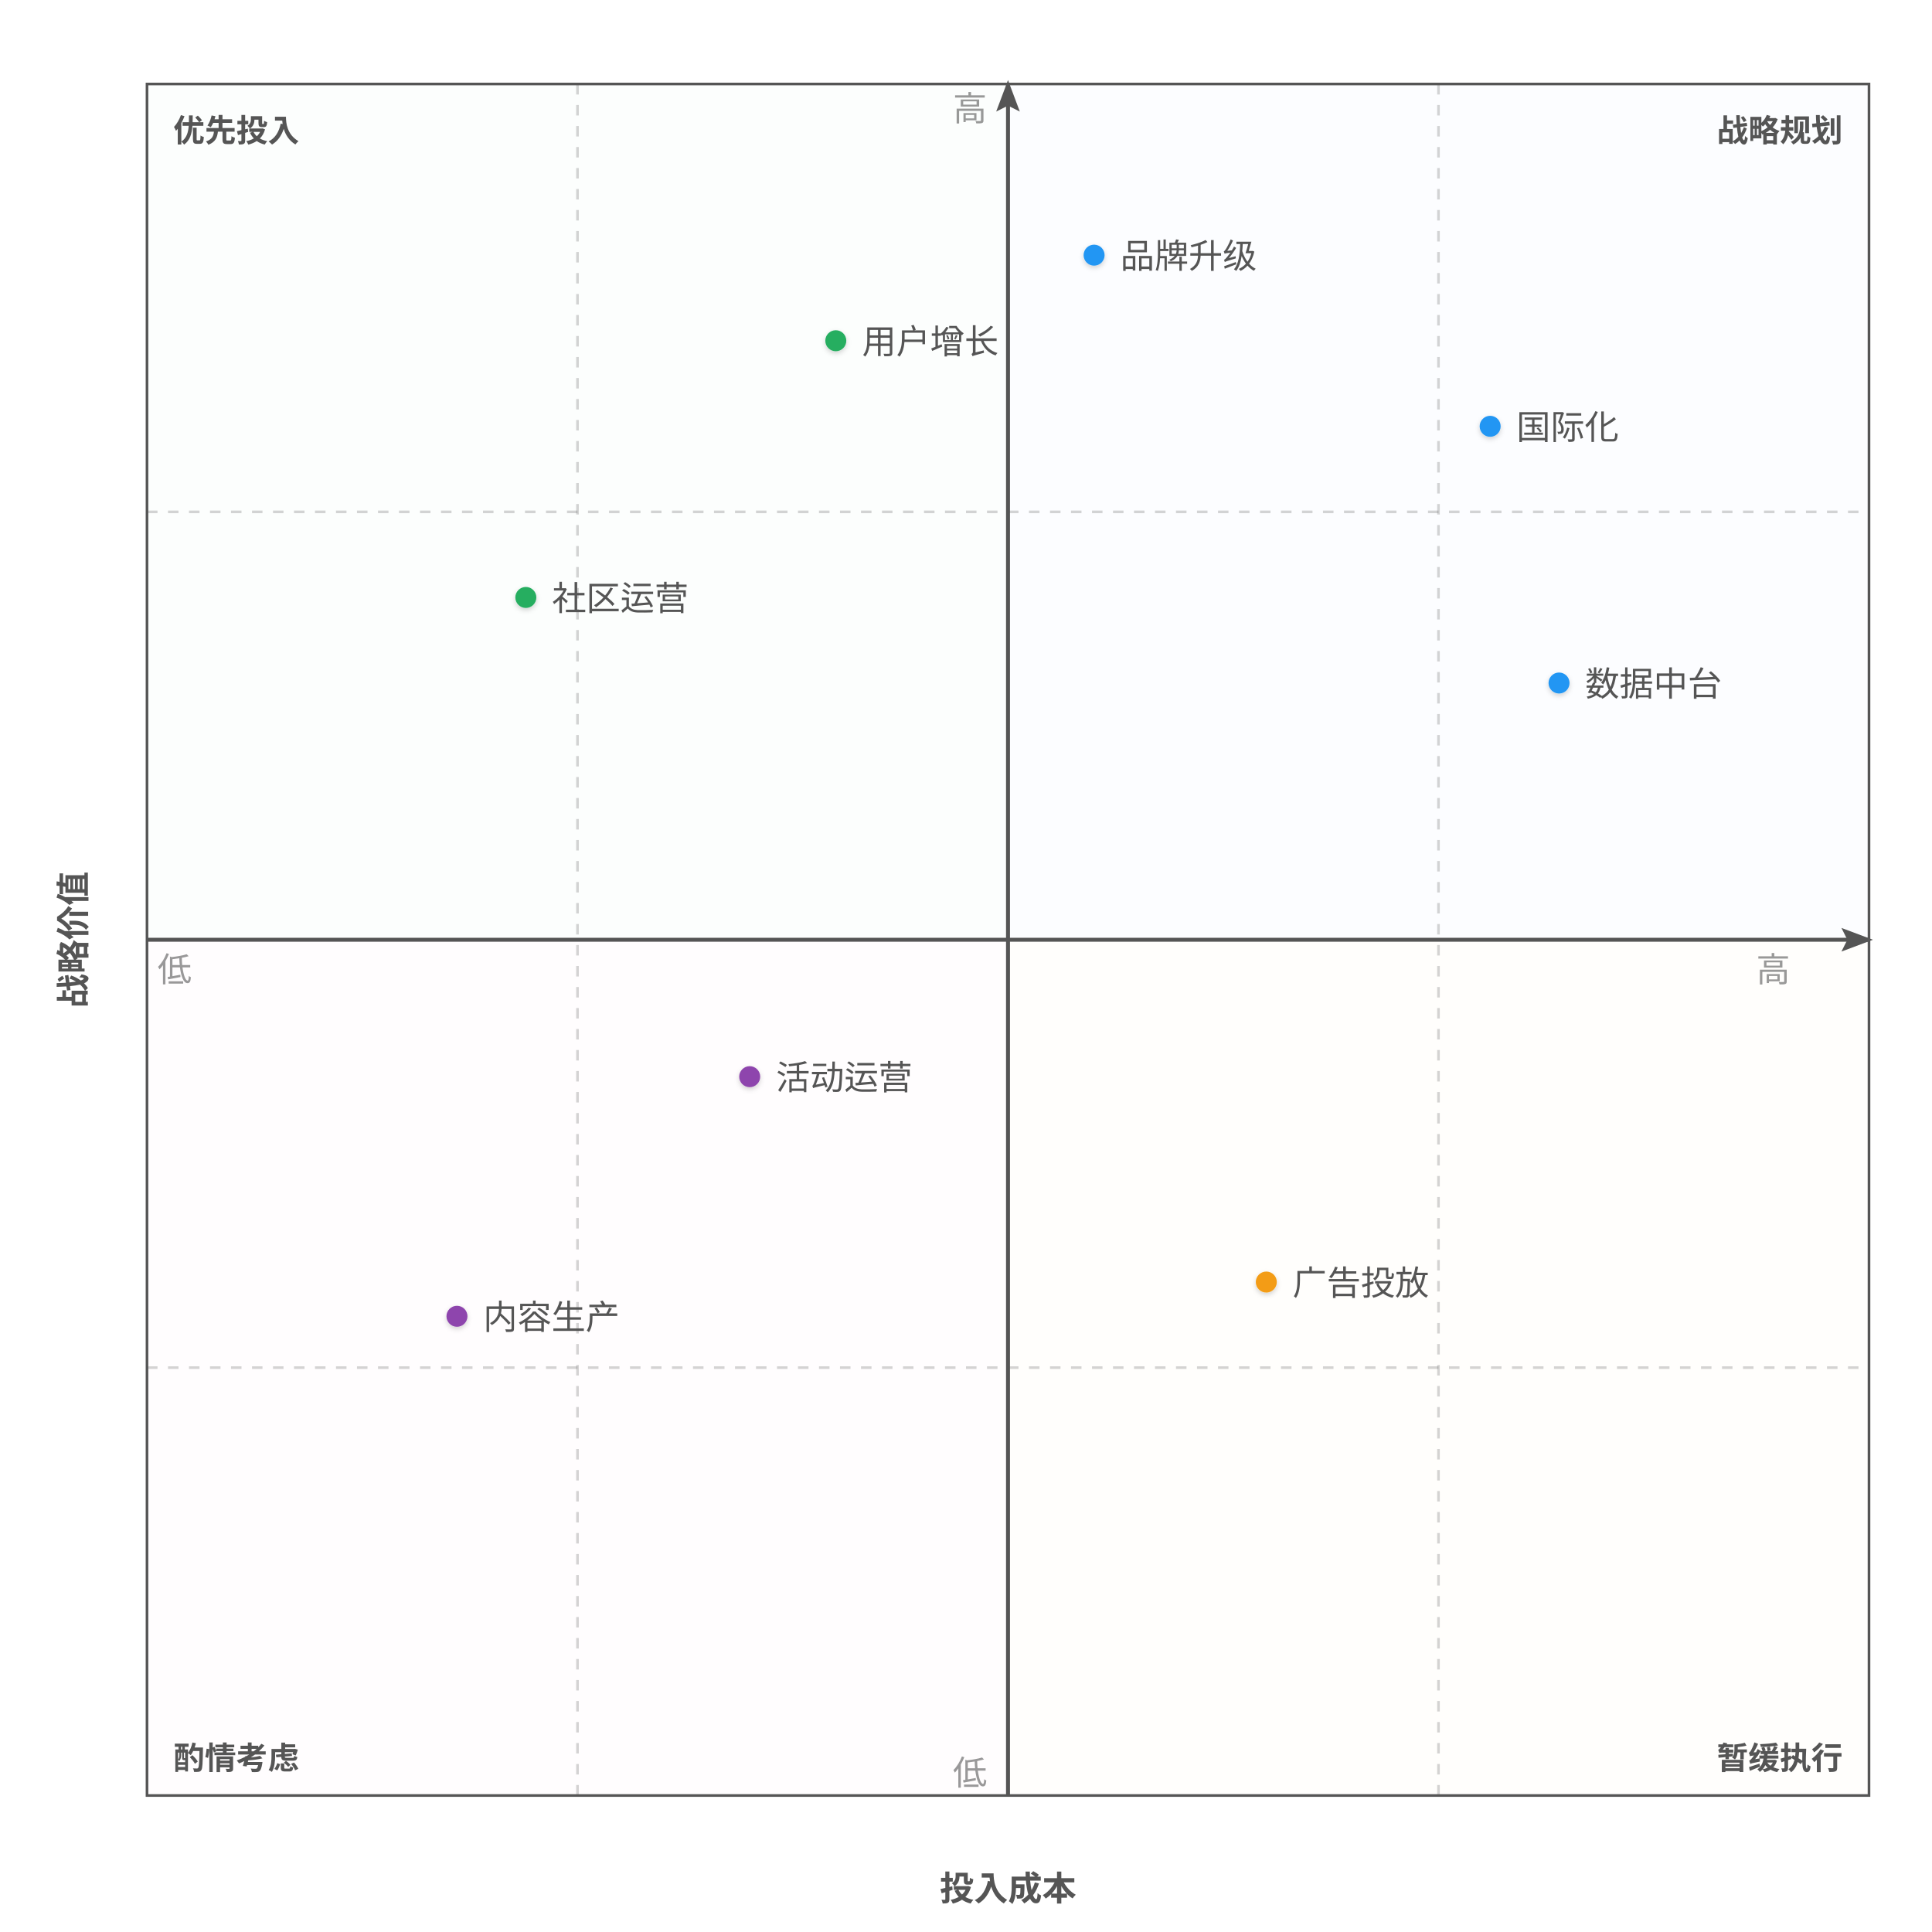
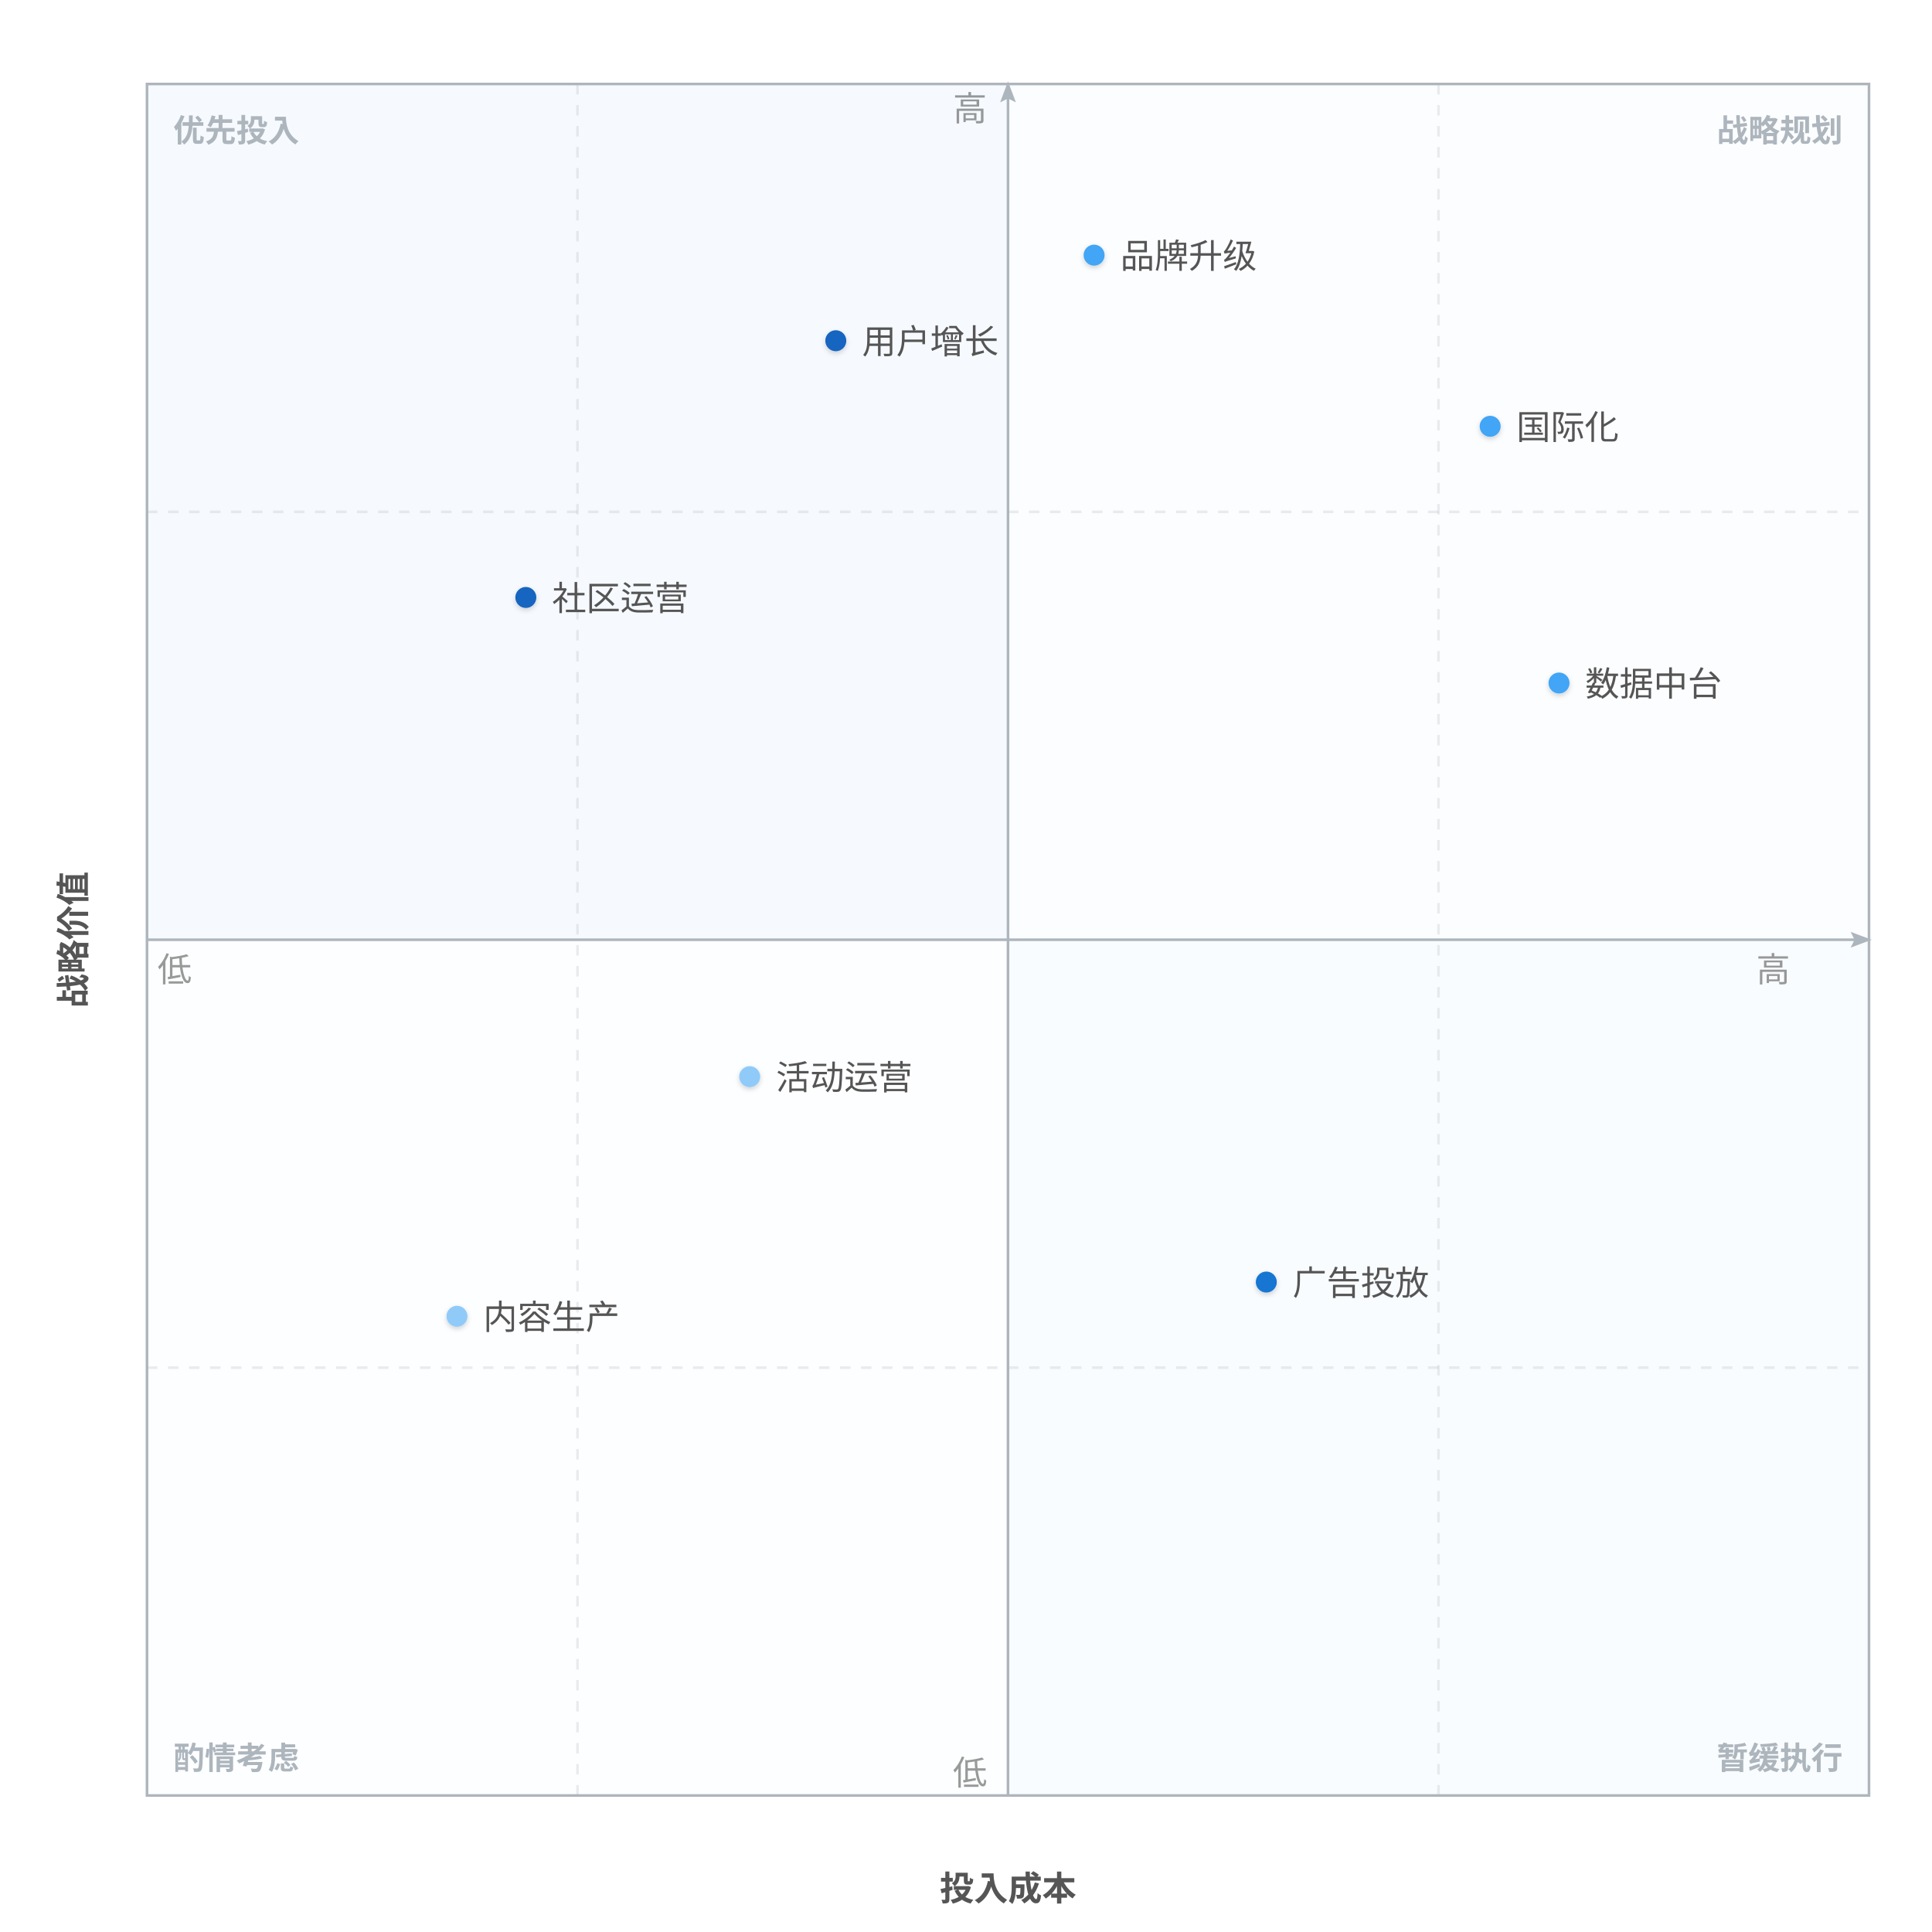
<svg xmlns="http://www.w3.org/2000/svg" width="736" height="736" viewBox="0 0 736 736">
  <g class="quadrant-chart">
    <defs>
      <filter id="qd-1-shadow" x="-40%" y="-40%" width="180%" height="180%">
        <feDropShadow dx="0" dy="0.8" stdDeviation="1" flood-color="rgba(0,0,0,0.18)" />
      </filter>
      <marker id="qd-1-arrow" markerWidth="8" markerHeight="6" refX="7" refY="3" orient="auto" markerUnits="strokeWidth">
-         <polygon points="0 0, 8 3, 0 6, 1.5 3" fill="#555555" />
+         <polygon points="0 0, 8 3, 0 6, 1.5 3" fill="#adb5bd" />
      </marker>
    </defs>
-     <rect x="56" y="32" width="328" height="326" fill="#eafaf1" fill-opacity="0.13" stroke="none" />
+     <rect x="56" y="32" width="328" height="326" fill="#bbdefb" fill-opacity="0.13" stroke="none" />
    <rect x="384" y="32" width="328" height="326" fill="#e8f4fd" fill-opacity="0.13" stroke="none" />
-     <rect x="56" y="358" width="328" height="326" fill="#fdf2f8" fill-opacity="0.13" stroke="none" />
-     <rect x="384" y="358" width="328" height="326" fill="#fef9e7" fill-opacity="0.13" stroke="none" />
-     <rect x="56" y="32" width="656" height="652" fill="none" stroke="#555555" stroke-width="1" />
-     <line x1="220" y1="32" x2="220" y2="684" stroke="#555555" stroke-width="1" stroke-dasharray="4 4" opacity="0.25" />
-     <line x1="548" y1="32" x2="548" y2="684" stroke="#555555" stroke-width="1" stroke-dasharray="4 4" opacity="0.25" />
-     <line x1="56" y1="195" x2="712" y2="195" stroke="#555555" stroke-width="1" stroke-dasharray="4 4" opacity="0.25" />
-     <line x1="56" y1="521" x2="712" y2="521" stroke="#555555" stroke-width="1" stroke-dasharray="4 4" opacity="0.25" />
-     <line x1="56" y1="358" x2="712" y2="358" stroke="#555555" stroke-width="1.5" marker-end="url(#qd-1-arrow)" />
-     <line x1="384" y1="684" x2="384" y2="32" stroke="#555555" stroke-width="1.5" marker-end="url(#qd-1-arrow)" />
+     <rect x="56" y="358" width="328" height="326" fill="#f0f8ff" fill-opacity="0.13" stroke="none" />
+     <rect x="384" y="358" width="328" height="326" fill="#d4eaf9" fill-opacity="0.13" stroke="none" />
+     <rect x="56" y="32" width="656" height="652" fill="none" stroke="#adb5bd" stroke-width="1" />
+     <line x1="220" y1="32" x2="220" y2="684" stroke="#adb5bd" stroke-width="1" stroke-dasharray="4 4" opacity="0.25" />
+     <line x1="548" y1="32" x2="548" y2="684" stroke="#adb5bd" stroke-width="1" stroke-dasharray="4 4" opacity="0.25" />
+     <line x1="56" y1="195" x2="712" y2="195" stroke="#adb5bd" stroke-width="1" stroke-dasharray="4 4" opacity="0.25" />
+     <line x1="56" y1="521" x2="712" y2="521" stroke="#adb5bd" stroke-width="1" stroke-dasharray="4 4" opacity="0.25" />
+     <line x1="56" y1="358" x2="712" y2="358" stroke="#adb5bd" stroke-width="1" marker-end="url(#qd-1-arrow)" />
+     <line x1="384" y1="684" x2="384" y2="32" stroke="#adb5bd" stroke-width="1" marker-end="url(#qd-1-arrow)" />
    <text x="60" y="374" text-anchor="start" font-family="Inter, system-ui, -apple-system, sans-serif" font-size="13" fill="#555555" opacity="0.6">低</text>
    <text x="682" y="374" text-anchor="end" font-family="Inter, system-ui, -apple-system, sans-serif" font-size="13" fill="#555555" opacity="0.6">高</text>
    <text x="384" y="724" text-anchor="middle" font-family="Inter, system-ui, -apple-system, sans-serif" font-size="13" font-weight="600" fill="#555555">投入成本</text>
    <text x="376" y="680" text-anchor="end" font-family="Inter, system-ui, -apple-system, sans-serif" font-size="13" fill="#555555" opacity="0.6">低</text>
    <text x="376" y="46" text-anchor="end" font-family="Inter, system-ui, -apple-system, sans-serif" font-size="13" fill="#555555" opacity="0.6">高</text>
    <text x="28" y="358" text-anchor="middle" dominant-baseline="middle" font-family="Inter, system-ui, -apple-system, sans-serif" font-size="13" font-weight="600" fill="#555555" transform="rotate(-90, 28, 358)">战略价值</text>
-     <text x="66" y="54" text-anchor="start" font-family="Inter, system-ui, -apple-system, sans-serif" font-size="12" font-weight="600" fill="#555555">优先投入</text>
-     <text x="702" y="54" text-anchor="end" font-family="Inter, system-ui, -apple-system, sans-serif" font-size="12" font-weight="600" fill="#555555">战略规划</text>
-     <text x="66" y="674" text-anchor="start" font-family="Inter, system-ui, -apple-system, sans-serif" font-size="12" font-weight="600" fill="#555555">酌情考虑</text>
-     <text x="702" y="674" text-anchor="end" font-family="Inter, system-ui, -apple-system, sans-serif" font-size="12" font-weight="600" fill="#555555">暂缓执行</text>
-     <circle cx="416.8" cy="97.2" r="4" fill="#2196f3" stroke="none" filter="url(#qd-1-shadow)" />
+     <text x="66" y="54" text-anchor="start" font-family="Inter, system-ui, -apple-system, sans-serif" font-size="12" font-weight="600" fill="#adb5bd">优先投入</text>
+     <text x="702" y="54" text-anchor="end" font-family="Inter, system-ui, -apple-system, sans-serif" font-size="12" font-weight="600" fill="#adb5bd">战略规划</text>
+     <text x="66" y="674" text-anchor="start" font-family="Inter, system-ui, -apple-system, sans-serif" font-size="12" font-weight="600" fill="#adb5bd">酌情考虑</text>
+     <text x="702" y="674" text-anchor="end" font-family="Inter, system-ui, -apple-system, sans-serif" font-size="12" font-weight="600" fill="#adb5bd">暂缓执行</text>
+     <circle cx="416.8" cy="97.2" r="4" fill="#42a5f5" stroke="none" filter="url(#qd-1-shadow)" />
    <text x="426.8" y="102.14" text-anchor="start" font-family="Inter, system-ui, -apple-system, sans-serif" font-size="13" fill="#555555">品牌升级</text>
-     <circle cx="318.4" cy="129.8" r="4" fill="#27ae60" stroke="none" filter="url(#qd-1-shadow)" />
+     <circle cx="318.4" cy="129.8" r="4" fill="#1565c0" stroke="none" filter="url(#qd-1-shadow)" />
    <text x="328.4" y="134.74" text-anchor="start" font-family="Inter, system-ui, -apple-system, sans-serif" font-size="13" fill="#555555">用户增长</text>
-     <circle cx="567.68" cy="162.4" r="4" fill="#2196f3" stroke="none" filter="url(#qd-1-shadow)" />
+     <circle cx="567.68" cy="162.4" r="4" fill="#42a5f5" stroke="none" filter="url(#qd-1-shadow)" />
    <text x="577.68" y="167.34" text-anchor="start" font-family="Inter, system-ui, -apple-system, sans-serif" font-size="13" fill="#555555">国际化</text>
-     <circle cx="593.92" cy="260.2" r="4" fill="#2196f3" stroke="none" filter="url(#qd-1-shadow)" />
+     <circle cx="593.92" cy="260.2" r="4" fill="#42a5f5" stroke="none" filter="url(#qd-1-shadow)" />
    <text x="603.92" y="265.14" text-anchor="start" font-family="Inter, system-ui, -apple-system, sans-serif" font-size="13" fill="#555555">数据中台</text>
-     <circle cx="200.32" cy="227.6" r="4" fill="#27ae60" stroke="none" filter="url(#qd-1-shadow)" />
+     <circle cx="200.32" cy="227.6" r="4" fill="#1565c0" stroke="none" filter="url(#qd-1-shadow)" />
    <text x="210.32" y="232.54" text-anchor="start" font-family="Inter, system-ui, -apple-system, sans-serif" font-size="13" fill="#555555">社区运营</text>
-     <circle cx="285.6" cy="410.16" r="4" fill="#8e44ad" stroke="none" filter="url(#qd-1-shadow)" />
+     <circle cx="285.6" cy="410.16" r="4" fill="#90caf9" stroke="none" filter="url(#qd-1-shadow)" />
    <text x="295.6" y="415.1" text-anchor="start" font-family="Inter, system-ui, -apple-system, sans-serif" font-size="13" fill="#555555">活动运营</text>
-     <circle cx="174.08" cy="501.44" r="4" fill="#8e44ad" stroke="none" filter="url(#qd-1-shadow)" />
+     <circle cx="174.08" cy="501.44" r="4" fill="#90caf9" stroke="none" filter="url(#qd-1-shadow)" />
    <text x="184.08" y="506.38" text-anchor="start" font-family="Inter, system-ui, -apple-system, sans-serif" font-size="13" fill="#555555">内容生产</text>
-     <circle cx="482.4" cy="488.4" r="4" fill="#f39c12" stroke="none" filter="url(#qd-1-shadow)" />
+     <circle cx="482.4" cy="488.4" r="4" fill="#1976d2" stroke="none" filter="url(#qd-1-shadow)" />
    <text x="492.4" y="493.34" text-anchor="start" font-family="Inter, system-ui, -apple-system, sans-serif" font-size="13" fill="#555555">广告投放</text>
  </g>
</svg>
